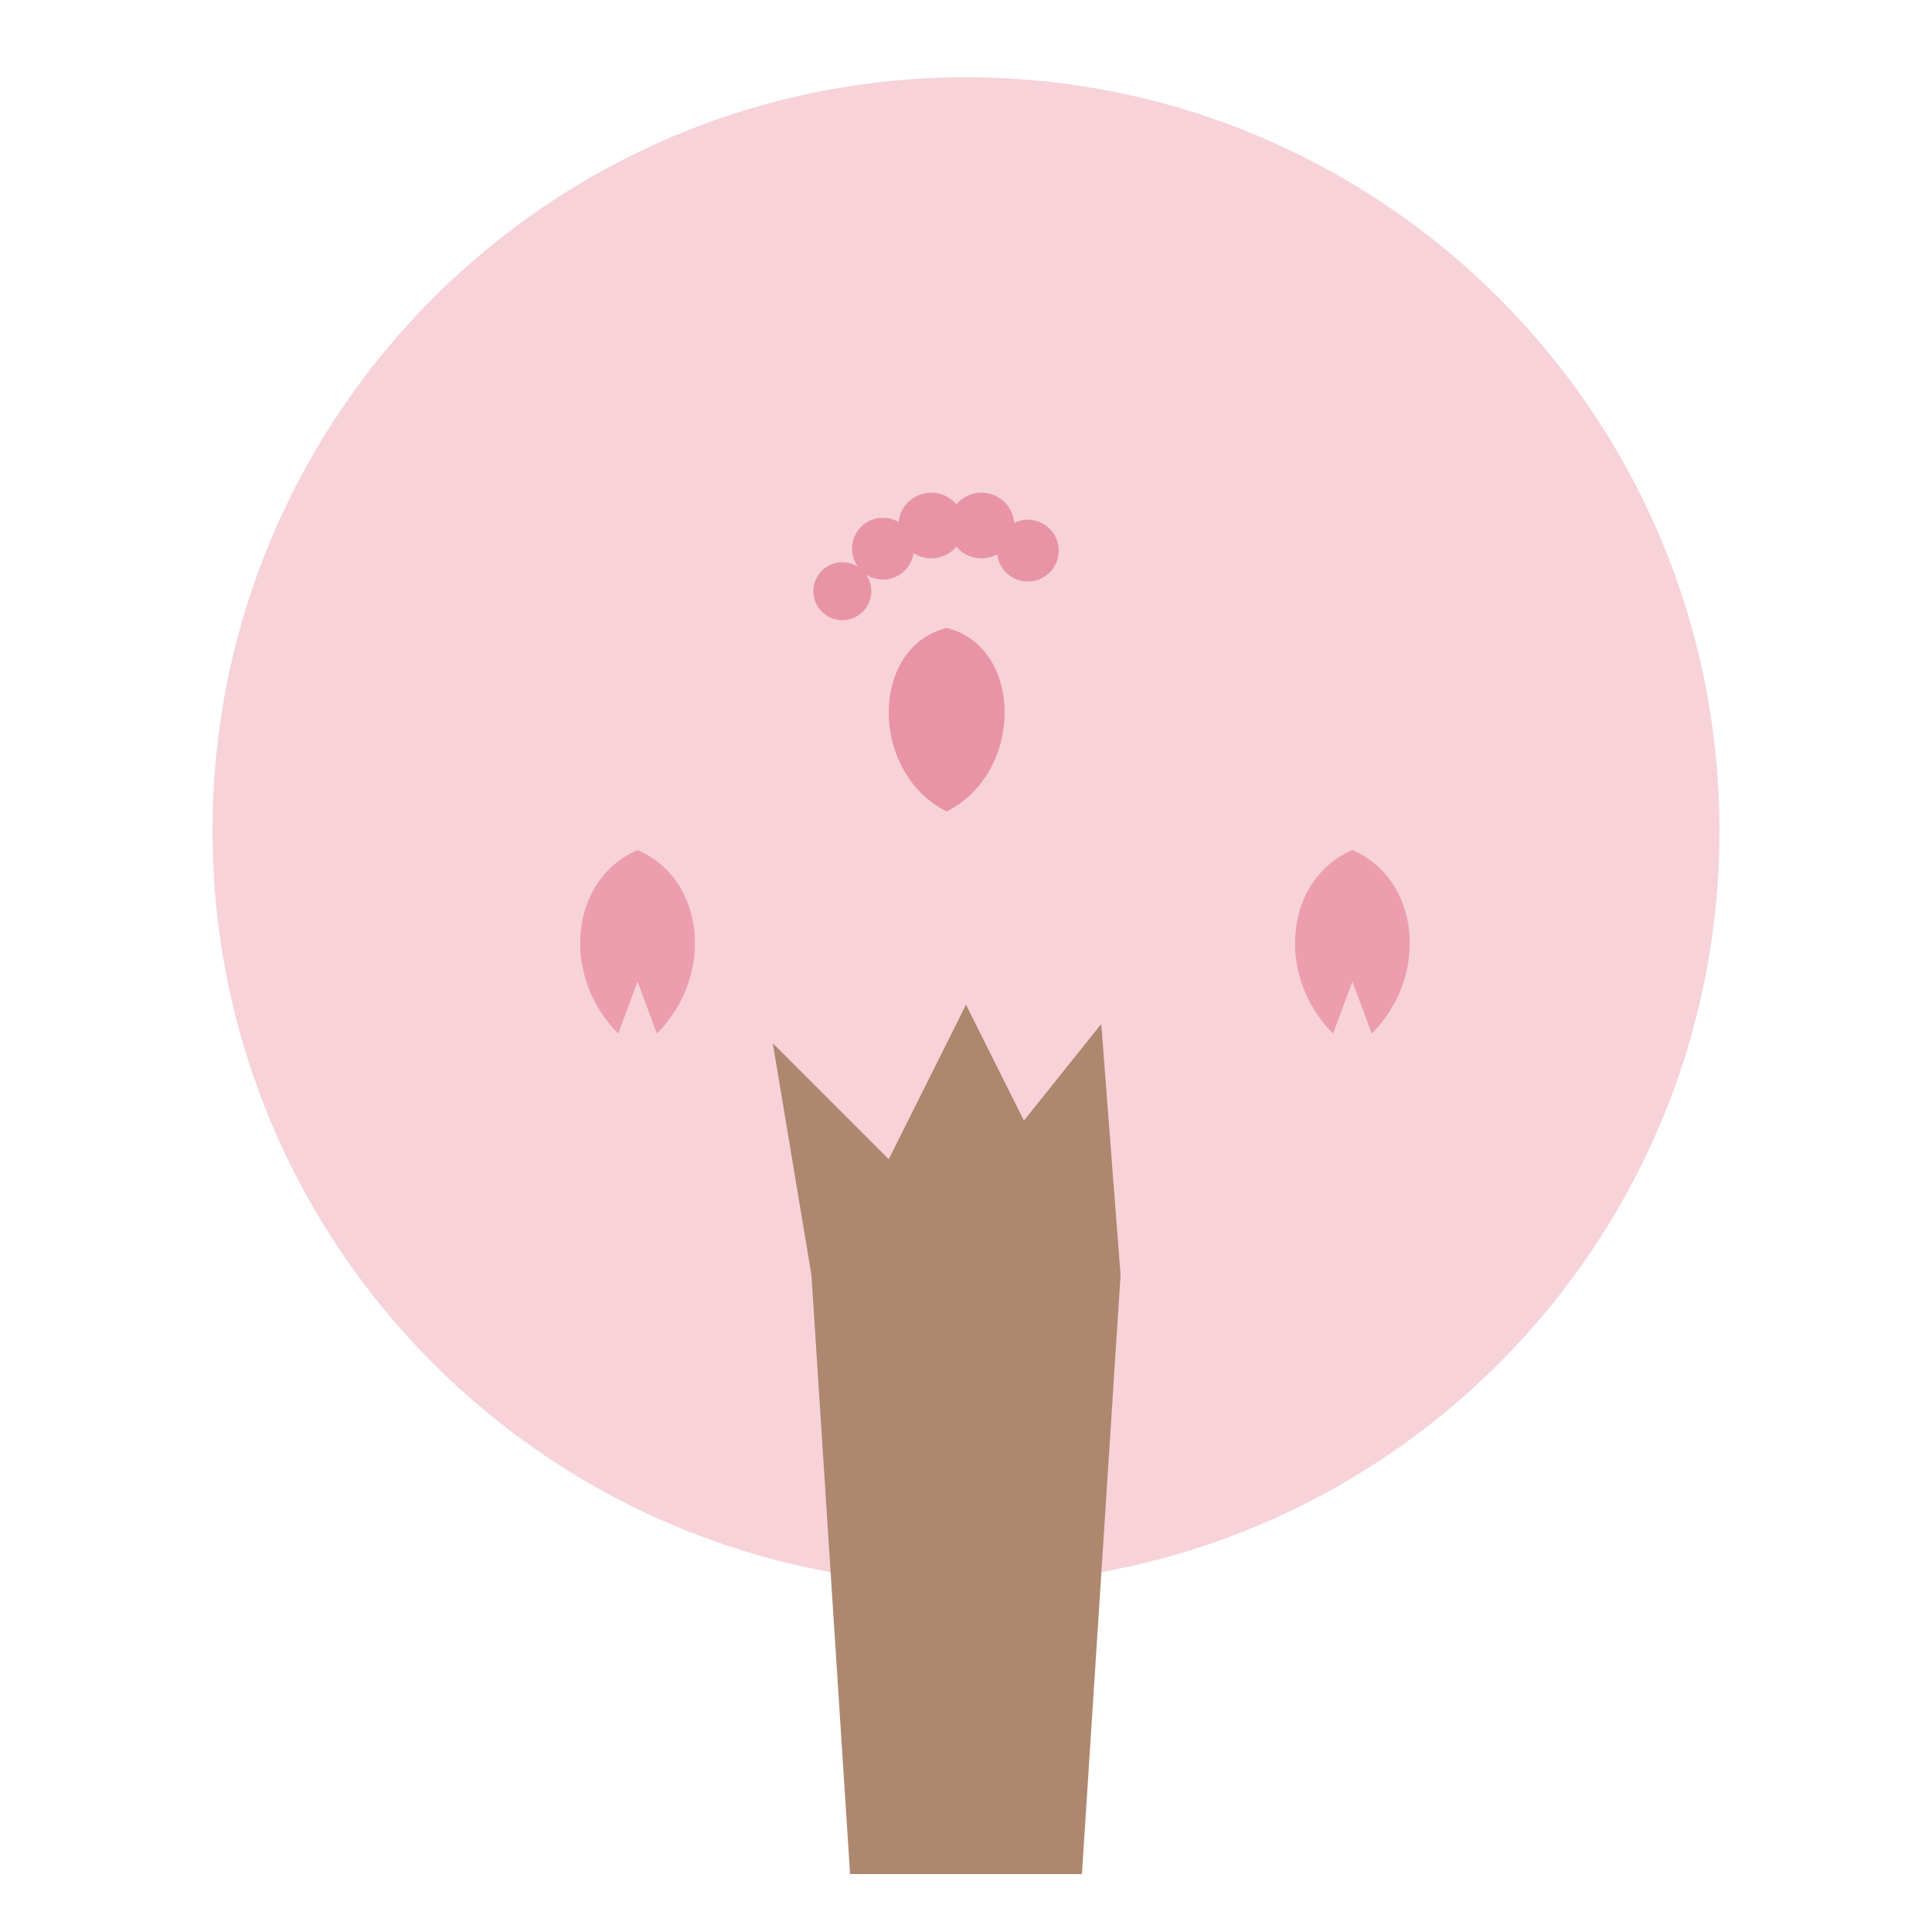
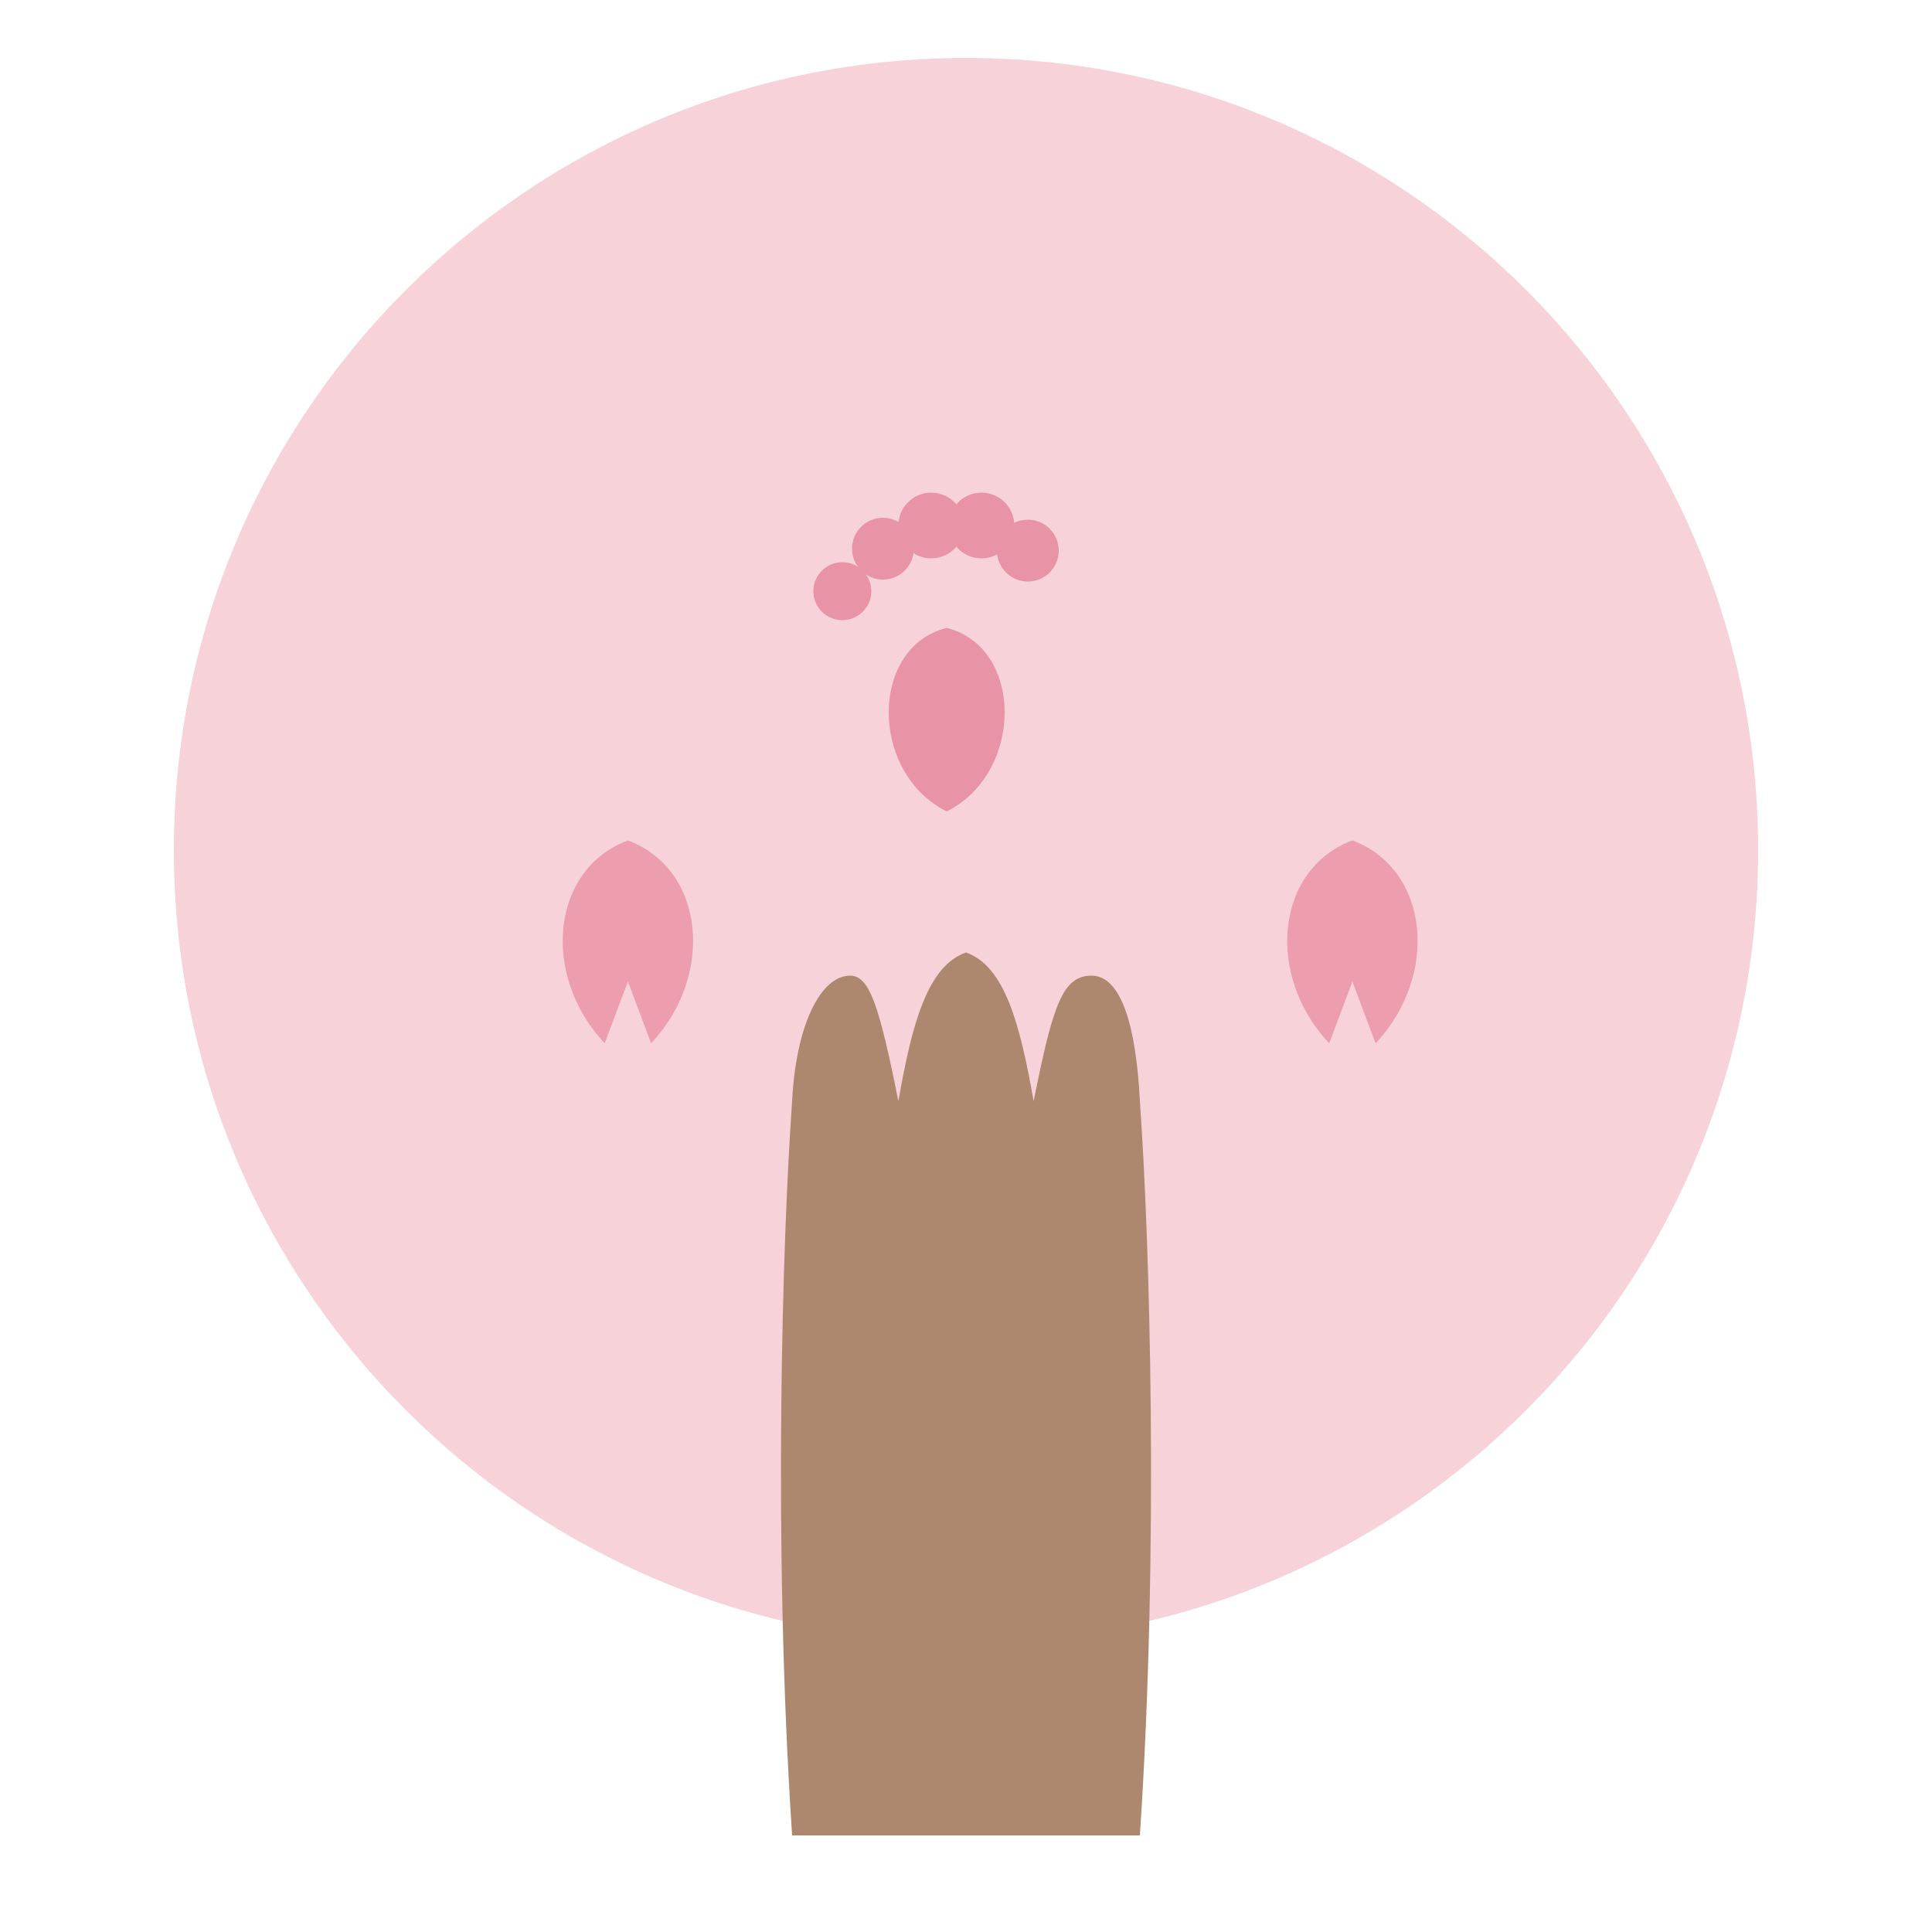
- <svg xmlns="http://www.w3.org/2000/svg" viewBox="0 0 100 100" role="img" aria-label="さくら通り整形外科クリニック ロゴ">
-   <circle cx="50" cy="43" r="39" fill="#F7D2D9" />
-   <path d="M44,97 L42,66 L40,54 L46,60 L50,52 L53,58 L57,53 L58,66 L56,97 Z" fill="#AE876F" />
+ <svg xmlns="http://www.w3.org/2000/svg" viewBox="0 0 100 100">
+   <circle cx="50" cy="44" r="41" fill="#F7D2D9" />
+   <path d="M41,95            C40,80 40.5,64 41,57            C41.2,53 42.5,50.5 44,50.5            C45,50.5 45.5,52 46.5,57            C47.2,53 48,50 50,49.3            C52,50 52.8,53 53.5,57            C54.5,52 55,50.5 56.5,50.5            C58,50.5 58.8,53 59,57            C59.5,64 60,80 59,95 Z" fill="#AE876F" />
  <g fill="#E894A6">
    <path d="M49,42 C45,40 45,33.5 49,32.5 C53,33.5 53,40 49,42 Z" />
    <circle cx="43.6" cy="30.6" r="1.5" />
    <circle cx="45.7" cy="28.4" r="1.6" />
    <circle cx="48.2" cy="27.2" r="1.7" />
    <circle cx="50.8" cy="27.2" r="1.7" />
    <circle cx="53.2" cy="28.5" r="1.6" />
  </g>
  <g fill="#EC9DAE">
-     <path d="M33,44 C29.5,45.5 29,50.5 32,53.5 L33,50.8 L34,53.5 C37,50.5 36.5,45.5 33,44 Z" />
-     <path d="M70,44 C66.5,45.5 66,50.5 69,53.5 L70,50.8 L71,53.5 C74,50.5 73.5,45.5 70,44 Z" />
+     <path d="M32.5,43.5 C28.5,45 28,50.5 31.3,54 L32.5,50.8 L33.7,54 C37,50.5 36.5,45 32.5,43.5 Z" />
+     <path d="M70,43.5 C66,45 65.5,50.5 68.8,54 L70,50.8 L71.2,54 C74.5,50.5 74,45 70,43.5 Z" />
  </g>
</svg>
